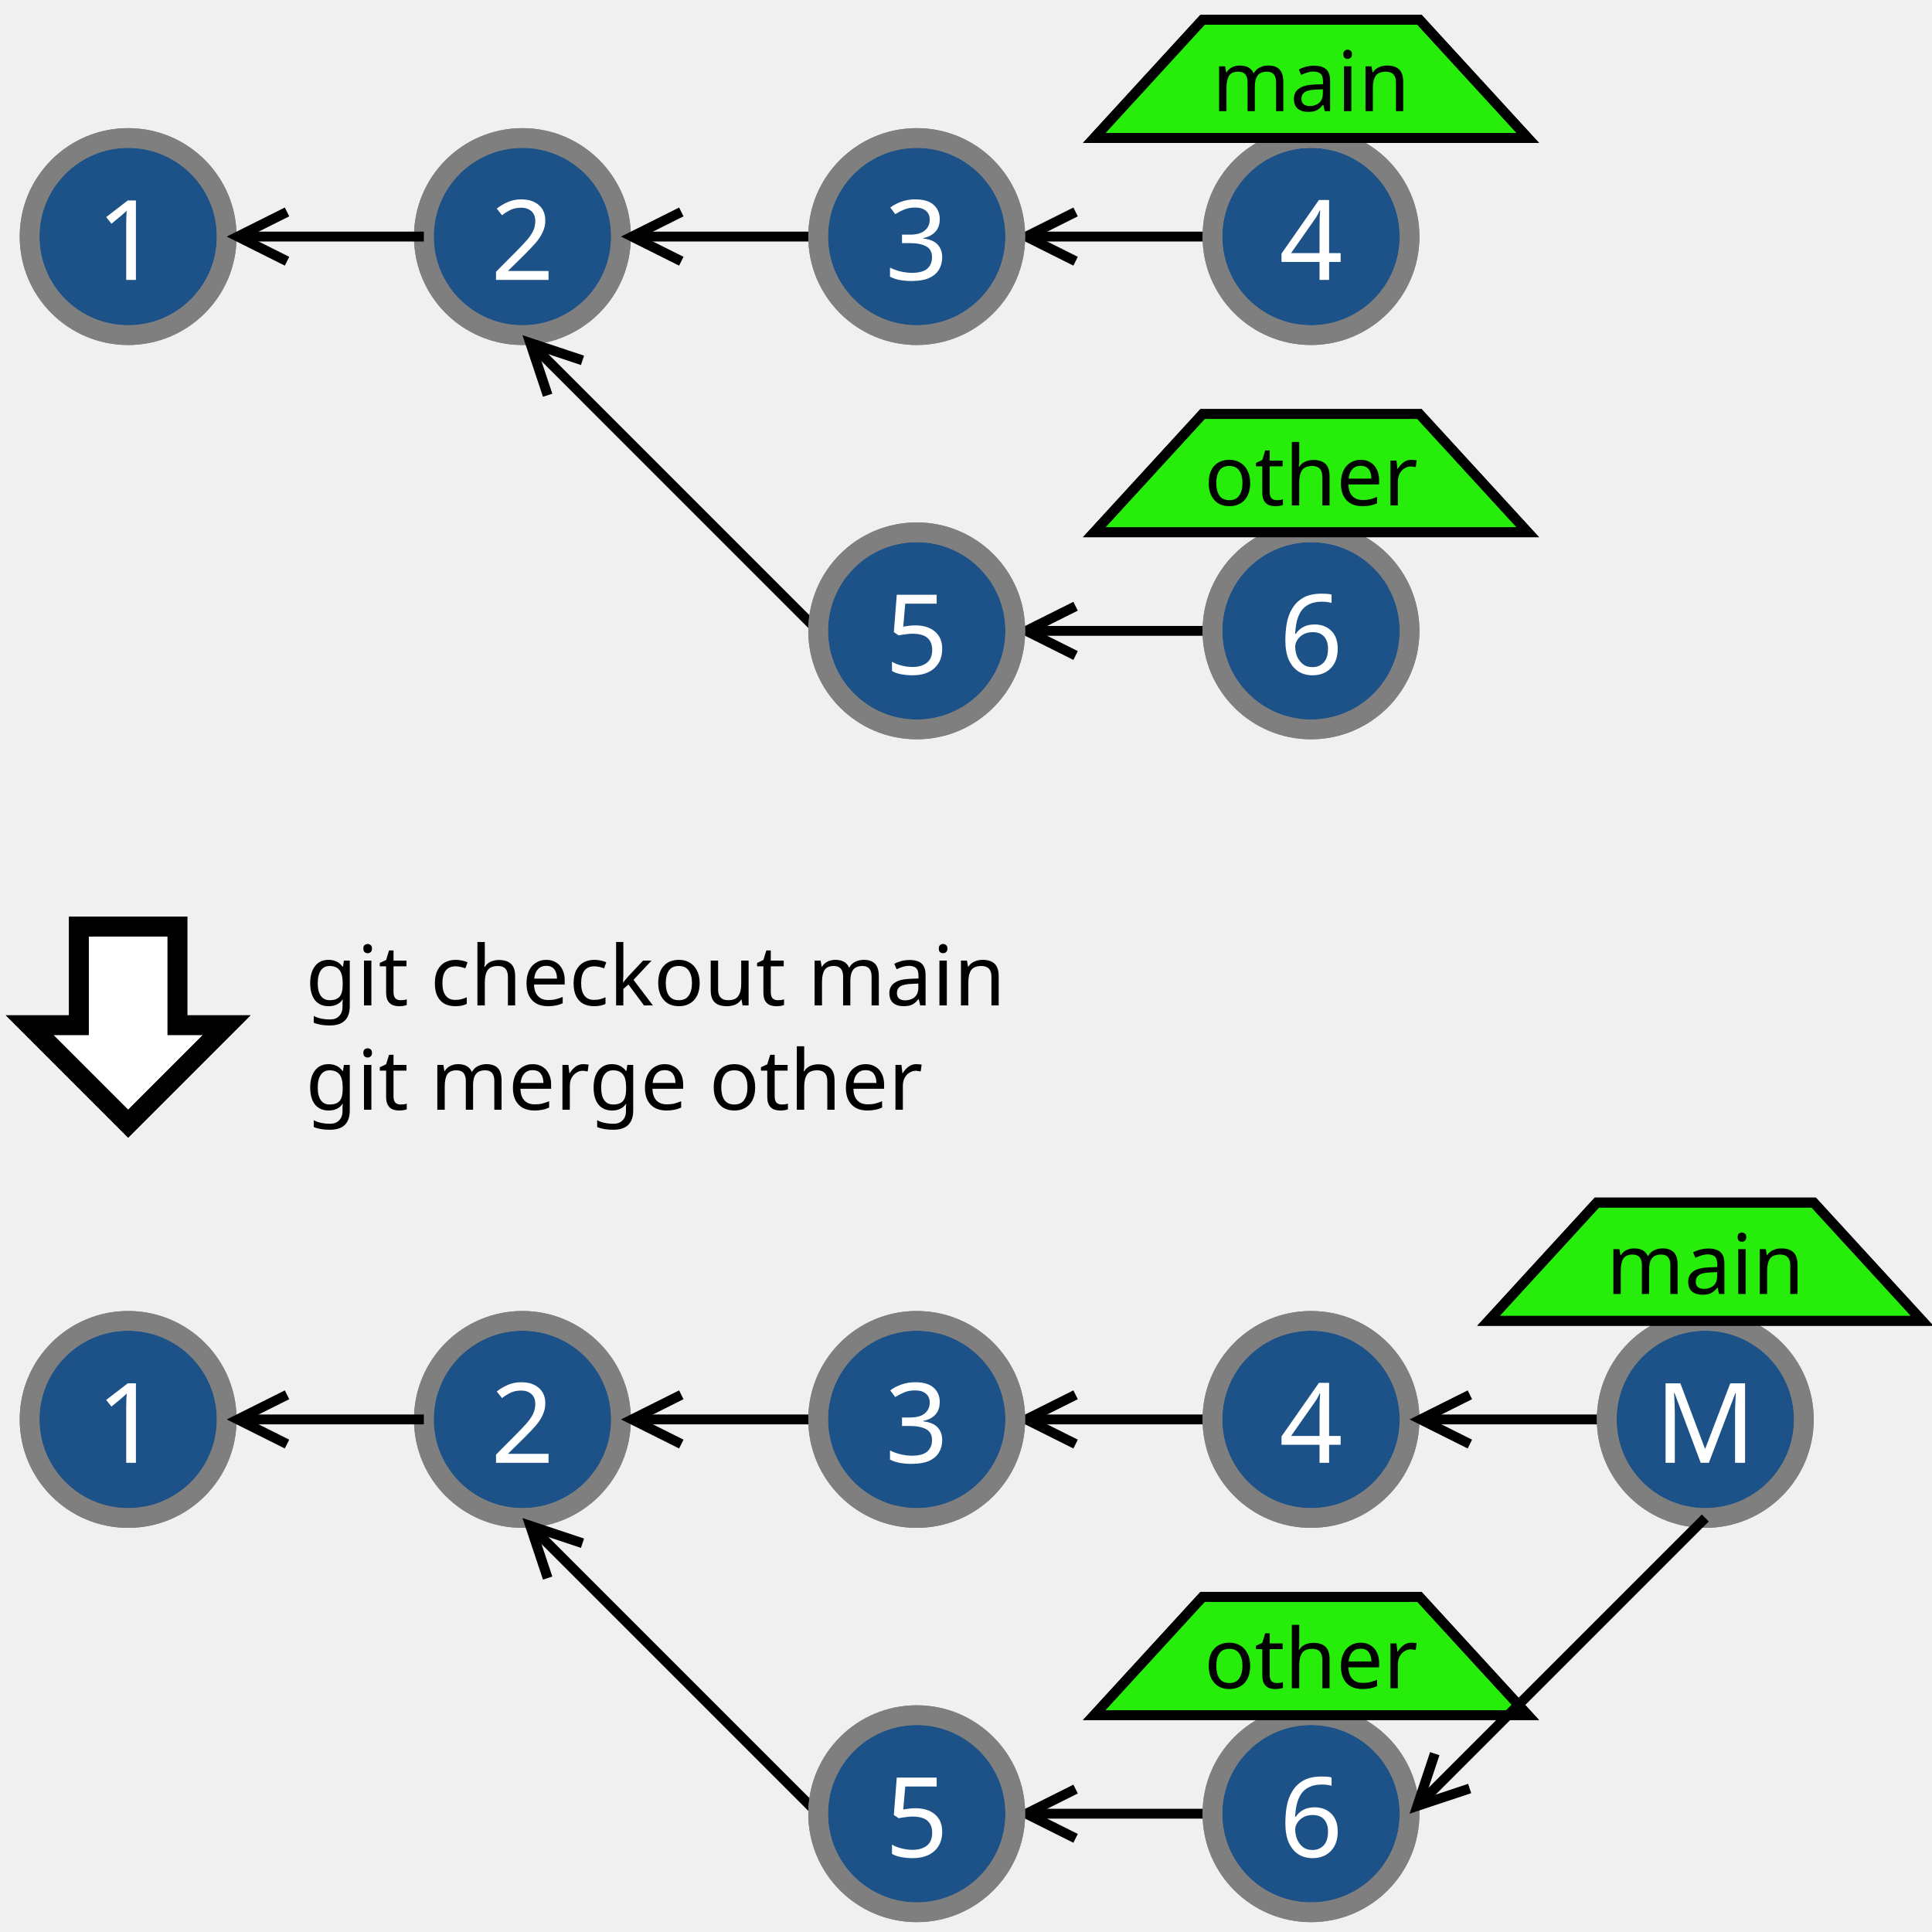
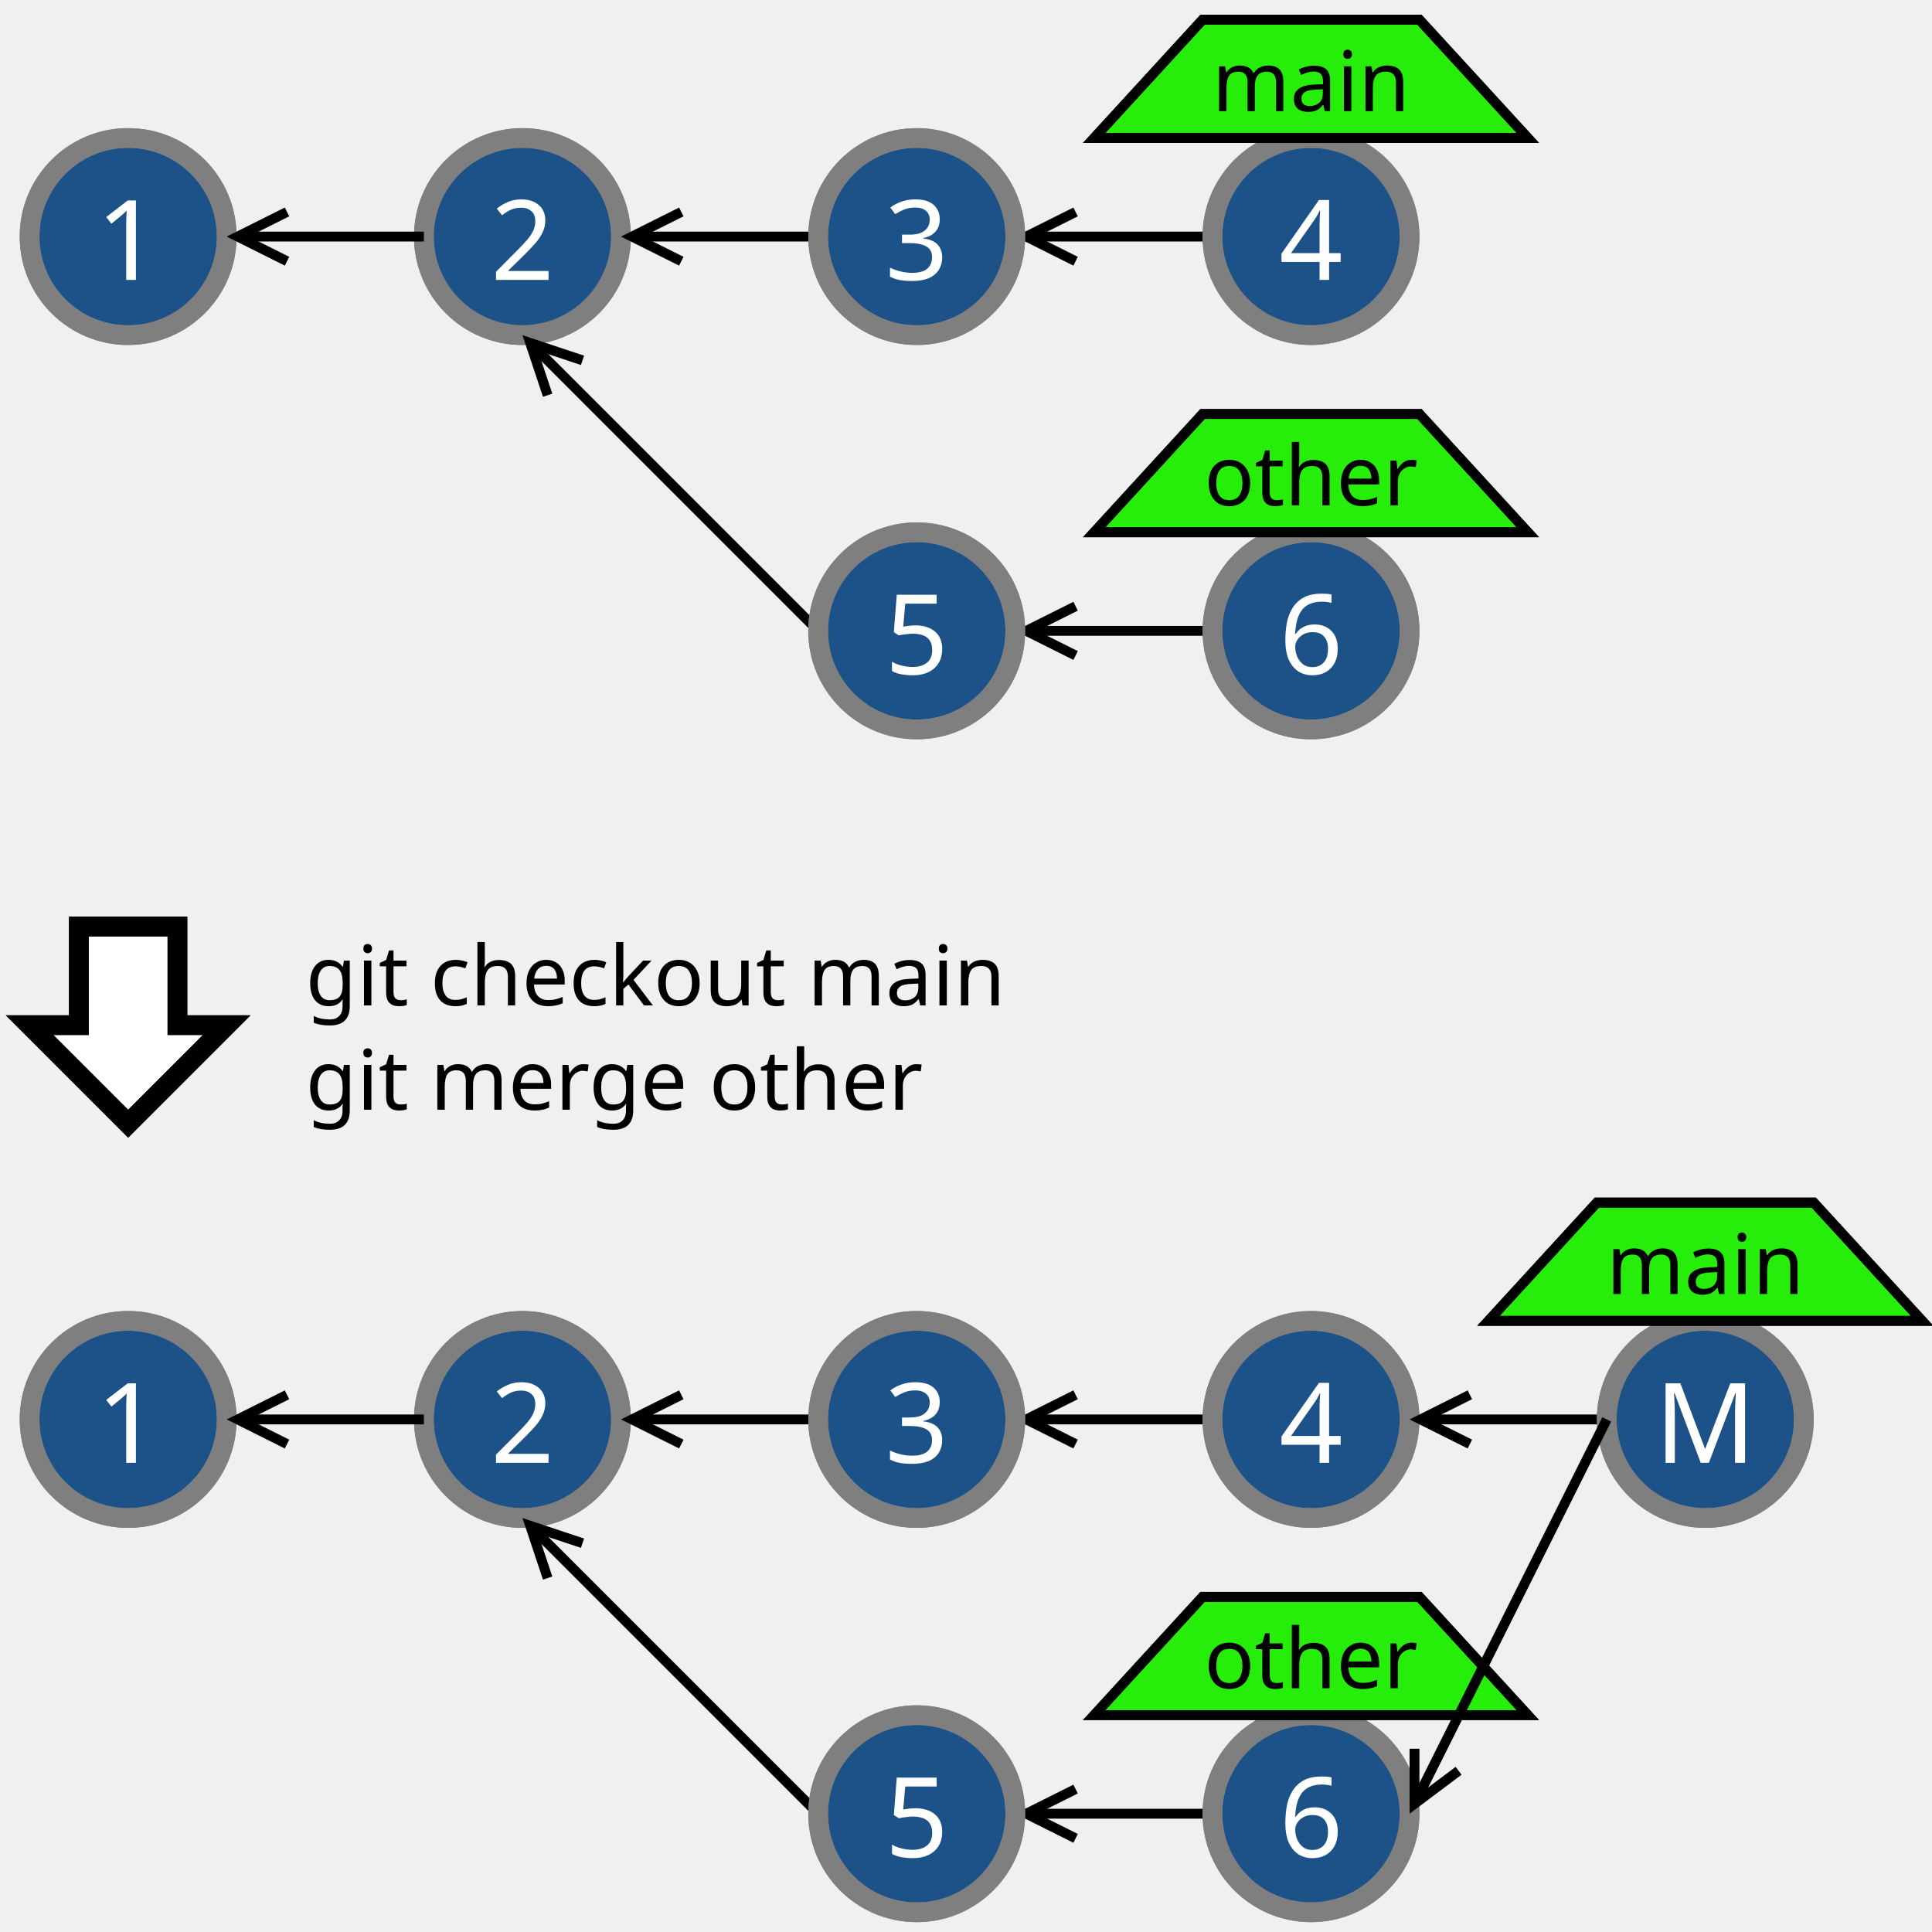
<svg xmlns="http://www.w3.org/2000/svg" width="10cm" height="10cm" viewBox="37 27 196 194">
  <g>
    <ellipse style="fill: #1c5287" cx="50" cy="50" rx="10" ry="10" />
    <ellipse style="fill: none; fill-opacity:0; stroke-width: 2; stroke: #7f7f7f" cx="50" cy="50" rx="10" ry="10" />
    <ellipse style="fill: none; fill-opacity:0; stroke-width: 2; stroke: #7f7f7f" cx="50" cy="50" rx="10" ry="10" />
  </g>
  <text font-size="11.289" style="fill: #ffffff;text-anchor:middle;font-family:sans-serif;font-style:normal;font-weight:normal" x="50" y="54.4">
    <tspan x="50" y="54.4">1</tspan>
  </text>
  <g>
    <ellipse style="fill: #1c5287" cx="90" cy="50" rx="10" ry="10" />
    <ellipse style="fill: none; fill-opacity:0; stroke-width: 2; stroke: #7f7f7f" cx="90" cy="50" rx="10" ry="10" />
    <ellipse style="fill: none; fill-opacity:0; stroke-width: 2; stroke: #7f7f7f" cx="90" cy="50" rx="10" ry="10" />
  </g>
  <text font-size="11.289" style="fill: #ffffff;text-anchor:middle;font-family:sans-serif;font-style:normal;font-weight:normal" x="90" y="54.4">
    <tspan x="90" y="54.4">2</tspan>
  </text>
  <text font-size="12.8" style="fill: #000000;text-anchor:start;font-family:sans-serif;font-style:normal;font-weight:normal" x="90" y="50">
    <tspan x="90" y="50" />
  </text>
  <text font-size="12.8" style="fill: #000000;text-anchor:start;font-family:sans-serif;font-style:normal;font-weight:normal" x="80" y="50">
    <tspan x="80" y="50" />
  </text>
  <g>
    <line style="fill: none; fill-opacity:0; stroke-width: 1; stroke: #000000" x1="80" y1="50" x2="62.236" y2="50" />
    <polyline style="fill: none; fill-opacity:0; stroke-width: 1; stroke: #000000" points="66.118,47.5 61.118,50 66.118,52.5 " />
  </g>
  <text font-size="8.467" style="fill: #000000;text-anchor:start;font-family:sans-serif;font-style:normal;font-weight:normal" x="68" y="128">
    <tspan x="68" y="128">git checkout main</tspan>
    <tspan x="68" y="138.583">git merge other</tspan>
  </text>
  <g>
    <polygon style="fill: #ffffff" points="45,120 45,130 40,130 50,140 60,130 55,130 55,120 " />
    <polygon style="fill: none; fill-opacity:0; stroke-width: 2; stroke: #000000" points="45,120 45,130 40,130 50,140 60,130 55,130 55,120 " />
    <polygon style="fill: none; fill-opacity:0; stroke-width: 2; stroke: #000000" points="45,120 45,130 40,130 50,140 60,130 55,130 55,120 " />
  </g>
  <text font-size="11.289" style="fill: #ffffff;text-anchor:middle;font-family:sans-serif;font-style:normal;font-weight:normal" x="130" y="54.4">
    <tspan x="130" y="54.4">3</tspan>
  </text>
  <text font-size="12.8" style="fill: #000000;text-anchor:start;font-family:sans-serif;font-style:normal;font-weight:normal" x="130" y="50">
    <tspan x="130" y="50" />
  </text>
  <text font-size="12.8" style="fill: #000000;text-anchor:start;font-family:sans-serif;font-style:normal;font-weight:normal" x="120" y="50">
    <tspan x="120" y="50" />
  </text>
  <g>
    <line style="fill: none; fill-opacity:0; stroke-width: 1; stroke: #000000" x1="120" y1="50" x2="102.236" y2="50" />
    <polyline style="fill: none; fill-opacity:0; stroke-width: 1; stroke: #000000" points="106.118,47.5 101.118,50 106.118,52.5 " />
  </g>
  <text font-size="12.8" style="fill: #000000;text-anchor:start;font-family:sans-serif;font-style:normal;font-weight:normal" x="170" y="50">
    <tspan x="170" y="50" />
  </text>
  <g>
    <line style="fill: none; fill-opacity:0; stroke-width: 1; stroke: #000000" x1="160" y1="50" x2="142.236" y2="50" />
    <polyline style="fill: none; fill-opacity:0; stroke-width: 1; stroke: #000000" points="146.118,47.5 141.118,50 146.118,52.5 " />
  </g>
  <text font-size="11.289" style="fill: #ffffff;text-anchor:middle;font-family:sans-serif;font-style:normal;font-weight:normal" x="170" y="54.4">
    <tspan x="170" y="54.4">4</tspan>
  </text>
  <g>
    <ellipse style="fill: #1c5287" cx="130" cy="50" rx="10" ry="10" />
    <ellipse style="fill: none; fill-opacity:0; stroke-width: 2; stroke: #7f7f7f" cx="130" cy="50" rx="10" ry="10" />
    <ellipse style="fill: none; fill-opacity:0; stroke-width: 2; stroke: #7f7f7f" cx="130" cy="50" rx="10" ry="10" />
  </g>
  <text font-size="11.289" style="fill: #ffffff;text-anchor:middle;font-family:sans-serif;font-style:normal;font-weight:normal" x="130" y="54.4">
    <tspan x="130" y="54.4">3</tspan>
  </text>
  <g>
    <ellipse style="fill: #1c5287" cx="170" cy="50" rx="10" ry="10" />
    <ellipse style="fill: none; fill-opacity:0; stroke-width: 2; stroke: #7f7f7f" cx="170" cy="50" rx="10" ry="10" />
    <ellipse style="fill: none; fill-opacity:0; stroke-width: 2; stroke: #7f7f7f" cx="170" cy="50" rx="10" ry="10" />
  </g>
  <text font-size="11.289" style="fill: #ffffff;text-anchor:middle;font-family:sans-serif;font-style:normal;font-weight:normal" x="170" y="54.4">
    <tspan x="170" y="54.4">4</tspan>
  </text>
  <g>
    <polygon style="fill: #26ed0a" points="159,28 181,28 192,40 148,40 " />
    <polygon style="fill: none; fill-opacity:0; stroke-width: 1; stroke: #000000" points="159,28 181,28 192,40 148,40 " />
    <polygon style="fill: none; fill-opacity:0; stroke-width: 1; stroke: #000000" points="159,28 181,28 192,40 148,40 " />
  </g>
  <text font-size="8.467" style="fill: #000000;text-anchor:middle;font-family:sans-serif;font-style:normal;font-weight:normal" x="170" y="37.275">
    <tspan x="170" y="37.275">main</tspan>
  </text>
  <text font-size="11.289" style="fill: #ffffff;text-anchor:middle;font-family:sans-serif;font-style:normal;font-weight:normal" x="130" y="94.4">
    <tspan x="130" y="94.4">3</tspan>
  </text>
  <text font-size="12.8" style="fill: #000000;text-anchor:start;font-family:sans-serif;font-style:normal;font-weight:normal" x="130" y="90">
    <tspan x="130" y="90" />
  </text>
  <text font-size="12.8" style="fill: #000000;text-anchor:start;font-family:sans-serif;font-style:normal;font-weight:normal" x="120" y="90">
    <tspan x="120" y="90" />
  </text>
  <g>
    <line style="fill: none; fill-opacity:0; stroke-width: 1; stroke: #000000" x1="120" y1="90" x2="91.581" y2="61.581" />
    <polyline style="fill: none; fill-opacity:0; stroke-width: 1; stroke: #000000" points="96.094,62.558 90.791,60.791 92.558,66.094 " />
  </g>
  <text font-size="12.8" style="fill: #000000;text-anchor:start;font-family:sans-serif;font-style:normal;font-weight:normal" x="170" y="90">
    <tspan x="170" y="90" />
  </text>
  <g>
    <line style="fill: none; fill-opacity:0; stroke-width: 1; stroke: #000000" x1="160" y1="90" x2="142.236" y2="90" />
    <polyline style="fill: none; fill-opacity:0; stroke-width: 1; stroke: #000000" points="146.118,87.5 141.118,90 146.118,92.5 " />
  </g>
  <text font-size="11.289" style="fill: #ffffff;text-anchor:middle;font-family:sans-serif;font-style:normal;font-weight:normal" x="170" y="94.4">
    <tspan x="170" y="94.4">4</tspan>
  </text>
  <g>
    <ellipse style="fill: #1c5287" cx="130" cy="90" rx="10" ry="10" />
    <ellipse style="fill: none; fill-opacity:0; stroke-width: 2; stroke: #7f7f7f" cx="130" cy="90" rx="10" ry="10" />
    <ellipse style="fill: none; fill-opacity:0; stroke-width: 2; stroke: #7f7f7f" cx="130" cy="90" rx="10" ry="10" />
  </g>
  <text font-size="11.289" style="fill: #ffffff;text-anchor:middle;font-family:sans-serif;font-style:normal;font-weight:normal" x="130" y="94.4">
    <tspan x="130" y="94.4">5</tspan>
  </text>
  <g>
    <ellipse style="fill: #1c5287" cx="170" cy="90" rx="10" ry="10" />
    <ellipse style="fill: none; fill-opacity:0; stroke-width: 2; stroke: #7f7f7f" cx="170" cy="90" rx="10" ry="10" />
    <ellipse style="fill: none; fill-opacity:0; stroke-width: 2; stroke: #7f7f7f" cx="170" cy="90" rx="10" ry="10" />
  </g>
  <text font-size="11.289" style="fill: #ffffff;text-anchor:middle;font-family:sans-serif;font-style:normal;font-weight:normal" x="170" y="94.4">
    <tspan x="170" y="94.4">6</tspan>
  </text>
  <g>
    <polygon style="fill: #26ed0a" points="159,68 181,68 192,80 148,80 " />
    <polygon style="fill: none; fill-opacity:0; stroke-width: 1; stroke: #000000" points="159,68 181,68 192,80 148,80 " />
    <polygon style="fill: none; fill-opacity:0; stroke-width: 1; stroke: #000000" points="159,68 181,68 192,80 148,80 " />
  </g>
  <text font-size="8.467" style="fill: #000000;text-anchor:middle;font-family:sans-serif;font-style:normal;font-weight:normal" x="170" y="77.275">
    <tspan x="170" y="77.275">other</tspan>
  </text>
  <g>
    <ellipse style="fill: #1c5287" cx="50" cy="170" rx="10" ry="10" />
    <ellipse style="fill: none; fill-opacity:0; stroke-width: 2; stroke: #7f7f7f" cx="50" cy="170" rx="10" ry="10" />
    <ellipse style="fill: none; fill-opacity:0; stroke-width: 2; stroke: #7f7f7f" cx="50" cy="170" rx="10" ry="10" />
  </g>
  <text font-size="11.289" style="fill: #ffffff;text-anchor:middle;font-family:sans-serif;font-style:normal;font-weight:normal" x="50" y="174.4">
    <tspan x="50" y="174.4">1</tspan>
  </text>
  <g>
    <ellipse style="fill: #1c5287" cx="90" cy="170" rx="10" ry="10" />
    <ellipse style="fill: none; fill-opacity:0; stroke-width: 2; stroke: #7f7f7f" cx="90" cy="170" rx="10" ry="10" />
    <ellipse style="fill: none; fill-opacity:0; stroke-width: 2; stroke: #7f7f7f" cx="90" cy="170" rx="10" ry="10" />
  </g>
  <text font-size="11.289" style="fill: #ffffff;text-anchor:middle;font-family:sans-serif;font-style:normal;font-weight:normal" x="90" y="174.4">
    <tspan x="90" y="174.4">2</tspan>
  </text>
  <text font-size="12.8" style="fill: #000000;text-anchor:start;font-family:sans-serif;font-style:normal;font-weight:normal" x="90" y="170">
    <tspan x="90" y="170" />
  </text>
  <text font-size="12.8" style="fill: #000000;text-anchor:start;font-family:sans-serif;font-style:normal;font-weight:normal" x="80" y="170">
    <tspan x="80" y="170" />
  </text>
  <g>
    <line style="fill: none; fill-opacity:0; stroke-width: 1; stroke: #000000" x1="80" y1="170" x2="62.236" y2="170" />
    <polyline style="fill: none; fill-opacity:0; stroke-width: 1; stroke: #000000" points="66.118,167.5 61.118,170 66.118,172.5 " />
  </g>
  <text font-size="11.289" style="fill: #ffffff;text-anchor:middle;font-family:sans-serif;font-style:normal;font-weight:normal" x="130" y="174.4">
    <tspan x="130" y="174.4">3</tspan>
  </text>
  <text font-size="12.8" style="fill: #000000;text-anchor:start;font-family:sans-serif;font-style:normal;font-weight:normal" x="130" y="170">
    <tspan x="130" y="170" />
  </text>
  <text font-size="12.8" style="fill: #000000;text-anchor:start;font-family:sans-serif;font-style:normal;font-weight:normal" x="120" y="170">
    <tspan x="120" y="170" />
  </text>
  <g>
    <line style="fill: none; fill-opacity:0; stroke-width: 1; stroke: #000000" x1="120" y1="170" x2="102.236" y2="170" />
    <polyline style="fill: none; fill-opacity:0; stroke-width: 1; stroke: #000000" points="106.118,167.5 101.118,170 106.118,172.5 " />
  </g>
  <text font-size="12.8" style="fill: #000000;text-anchor:start;font-family:sans-serif;font-style:normal;font-weight:normal" x="170" y="170">
    <tspan x="170" y="170" />
  </text>
  <g>
    <line style="fill: none; fill-opacity:0; stroke-width: 1; stroke: #000000" x1="160" y1="170" x2="142.236" y2="170" />
    <polyline style="fill: none; fill-opacity:0; stroke-width: 1; stroke: #000000" points="146.118,167.5 141.118,170 146.118,172.5 " />
  </g>
  <text font-size="11.289" style="fill: #ffffff;text-anchor:middle;font-family:sans-serif;font-style:normal;font-weight:normal" x="170" y="174.4">
    <tspan x="170" y="174.4">4</tspan>
  </text>
  <g>
    <ellipse style="fill: #1c5287" cx="130" cy="170" rx="10" ry="10" />
    <ellipse style="fill: none; fill-opacity:0; stroke-width: 2; stroke: #7f7f7f" cx="130" cy="170" rx="10" ry="10" />
    <ellipse style="fill: none; fill-opacity:0; stroke-width: 2; stroke: #7f7f7f" cx="130" cy="170" rx="10" ry="10" />
  </g>
  <text font-size="11.289" style="fill: #ffffff;text-anchor:middle;font-family:sans-serif;font-style:normal;font-weight:normal" x="130" y="174.4">
    <tspan x="130" y="174.4">3</tspan>
  </text>
  <g>
    <ellipse style="fill: #1c5287" cx="170" cy="170" rx="10" ry="10" />
    <ellipse style="fill: none; fill-opacity:0; stroke-width: 2; stroke: #7f7f7f" cx="170" cy="170" rx="10" ry="10" />
    <ellipse style="fill: none; fill-opacity:0; stroke-width: 2; stroke: #7f7f7f" cx="170" cy="170" rx="10" ry="10" />
  </g>
  <text font-size="11.289" style="fill: #ffffff;text-anchor:middle;font-family:sans-serif;font-style:normal;font-weight:normal" x="170" y="174.4">
    <tspan x="170" y="174.4">4</tspan>
  </text>
  <text font-size="11.289" style="fill: #ffffff;text-anchor:middle;font-family:sans-serif;font-style:normal;font-weight:normal" x="130" y="214.4">
    <tspan x="130" y="214.4">3</tspan>
  </text>
  <text font-size="12.8" style="fill: #000000;text-anchor:start;font-family:sans-serif;font-style:normal;font-weight:normal" x="130" y="210">
    <tspan x="130" y="210" />
  </text>
  <text font-size="12.8" style="fill: #000000;text-anchor:start;font-family:sans-serif;font-style:normal;font-weight:normal" x="120" y="210">
    <tspan x="120" y="210" />
  </text>
  <g>
    <line style="fill: none; fill-opacity:0; stroke-width: 1; stroke: #000000" x1="120" y1="210" x2="91.581" y2="181.581" />
    <polyline style="fill: none; fill-opacity:0; stroke-width: 1; stroke: #000000" points="96.094,182.558 90.791,180.791 92.558,186.094 " />
  </g>
  <text font-size="12.8" style="fill: #000000;text-anchor:start;font-family:sans-serif;font-style:normal;font-weight:normal" x="170" y="210">
    <tspan x="170" y="210" />
  </text>
  <g>
    <line style="fill: none; fill-opacity:0; stroke-width: 1; stroke: #000000" x1="160" y1="210" x2="142.236" y2="210" />
    <polyline style="fill: none; fill-opacity:0; stroke-width: 1; stroke: #000000" points="146.118,207.5 141.118,210 146.118,212.5 " />
  </g>
  <text font-size="11.289" style="fill: #ffffff;text-anchor:middle;font-family:sans-serif;font-style:normal;font-weight:normal" x="170" y="214.4">
    <tspan x="170" y="214.4">4</tspan>
  </text>
  <g>
    <ellipse style="fill: #1c5287" cx="130" cy="210" rx="10" ry="10" />
    <ellipse style="fill: none; fill-opacity:0; stroke-width: 2; stroke: #7f7f7f" cx="130" cy="210" rx="10" ry="10" />
    <ellipse style="fill: none; fill-opacity:0; stroke-width: 2; stroke: #7f7f7f" cx="130" cy="210" rx="10" ry="10" />
  </g>
  <text font-size="11.289" style="fill: #ffffff;text-anchor:middle;font-family:sans-serif;font-style:normal;font-weight:normal" x="130" y="214.4">
    <tspan x="130" y="214.4">5</tspan>
  </text>
  <g>
    <ellipse style="fill: #1c5287" cx="170" cy="210" rx="10" ry="10" />
    <ellipse style="fill: none; fill-opacity:0; stroke-width: 2; stroke: #7f7f7f" cx="170" cy="210" rx="10" ry="10" />
    <ellipse style="fill: none; fill-opacity:0; stroke-width: 2; stroke: #7f7f7f" cx="170" cy="210" rx="10" ry="10" />
  </g>
  <text font-size="11.289" style="fill: #ffffff;text-anchor:middle;font-family:sans-serif;font-style:normal;font-weight:normal" x="170" y="214.4">
    <tspan x="170" y="214.4">6</tspan>
  </text>
  <g>
    <polygon style="fill: #26ed0a" points="159,188 181,188 192,200 148,200 " />
    <polygon style="fill: none; fill-opacity:0; stroke-width: 1; stroke: #000000" points="159,188 181,188 192,200 148,200 " />
    <polygon style="fill: none; fill-opacity:0; stroke-width: 1; stroke: #000000" points="159,188 181,188 192,200 148,200 " />
  </g>
  <text font-size="8.467" style="fill: #000000;text-anchor:middle;font-family:sans-serif;font-style:normal;font-weight:normal" x="170" y="197.275">
    <tspan x="170" y="197.275">other</tspan>
  </text>
  <text font-size="12.8" style="fill: #000000;text-anchor:start;font-family:sans-serif;font-style:normal;font-weight:normal" x="210" y="170">
    <tspan x="210" y="170" />
  </text>
  <g>
    <line style="fill: none; fill-opacity:0; stroke-width: 1; stroke: #000000" x1="200" y1="170" x2="182.236" y2="170" />
    <polyline style="fill: none; fill-opacity:0; stroke-width: 1; stroke: #000000" points="186.118,167.5 181.118,170 186.118,172.5 " />
  </g>
  <text font-size="11.289" style="fill: #ffffff;text-anchor:middle;font-family:sans-serif;font-style:normal;font-weight:normal" x="210" y="174.4">
    <tspan x="210" y="174.4">4</tspan>
  </text>
  <g>
    <ellipse style="fill: #1c5287" cx="210" cy="170" rx="10" ry="10" />
    <ellipse style="fill: none; fill-opacity:0; stroke-width: 2; stroke: #7f7f7f" cx="210" cy="170" rx="10" ry="10" />
    <ellipse style="fill: none; fill-opacity:0; stroke-width: 2; stroke: #7f7f7f" cx="210" cy="170" rx="10" ry="10" />
  </g>
  <text font-size="11.289" style="fill: #ffffff;text-anchor:middle;font-family:sans-serif;font-style:normal;font-weight:normal" x="210" y="174.4">
    <tspan x="210" y="174.4">M</tspan>
  </text>
  <g>
    <polygon style="fill: #26ed0a" points="199,148 221,148 232,160 188,160 " />
    <polygon style="fill: none; fill-opacity:0; stroke-width: 1; stroke: #000000" points="199,148 221,148 232,160 188,160 " />
    <polygon style="fill: none; fill-opacity:0; stroke-width: 1; stroke: #000000" points="199,148 221,148 232,160 188,160 " />
  </g>
  <text font-size="8.467" style="fill: #000000;text-anchor:middle;font-family:sans-serif;font-style:normal;font-weight:normal" x="210" y="157.275">
    <tspan x="210" y="157.275">main</tspan>
  </text>
  <g>
-     <line style="fill: none; fill-opacity:0; stroke-width: 1; stroke: #000000" x1="210" y1="180" x2="181.581" y2="208.419" />
-     <polyline style="fill: none; fill-opacity:0; stroke-width: 1; stroke: #000000" points="182.558,203.906 180.791,209.209 186.094,207.442 " />
+     <line style="fill: none; fill-opacity:0; stroke-width: 1; stroke: #000000" x1="200" y1="170" x2="181" y2="208" />
+     <polyline style="fill: none; fill-opacity:0; stroke-width: 1; stroke: #000000" points="180.5,203.41 180.5,209 184.972,205.646 " />
  </g>
</svg>
